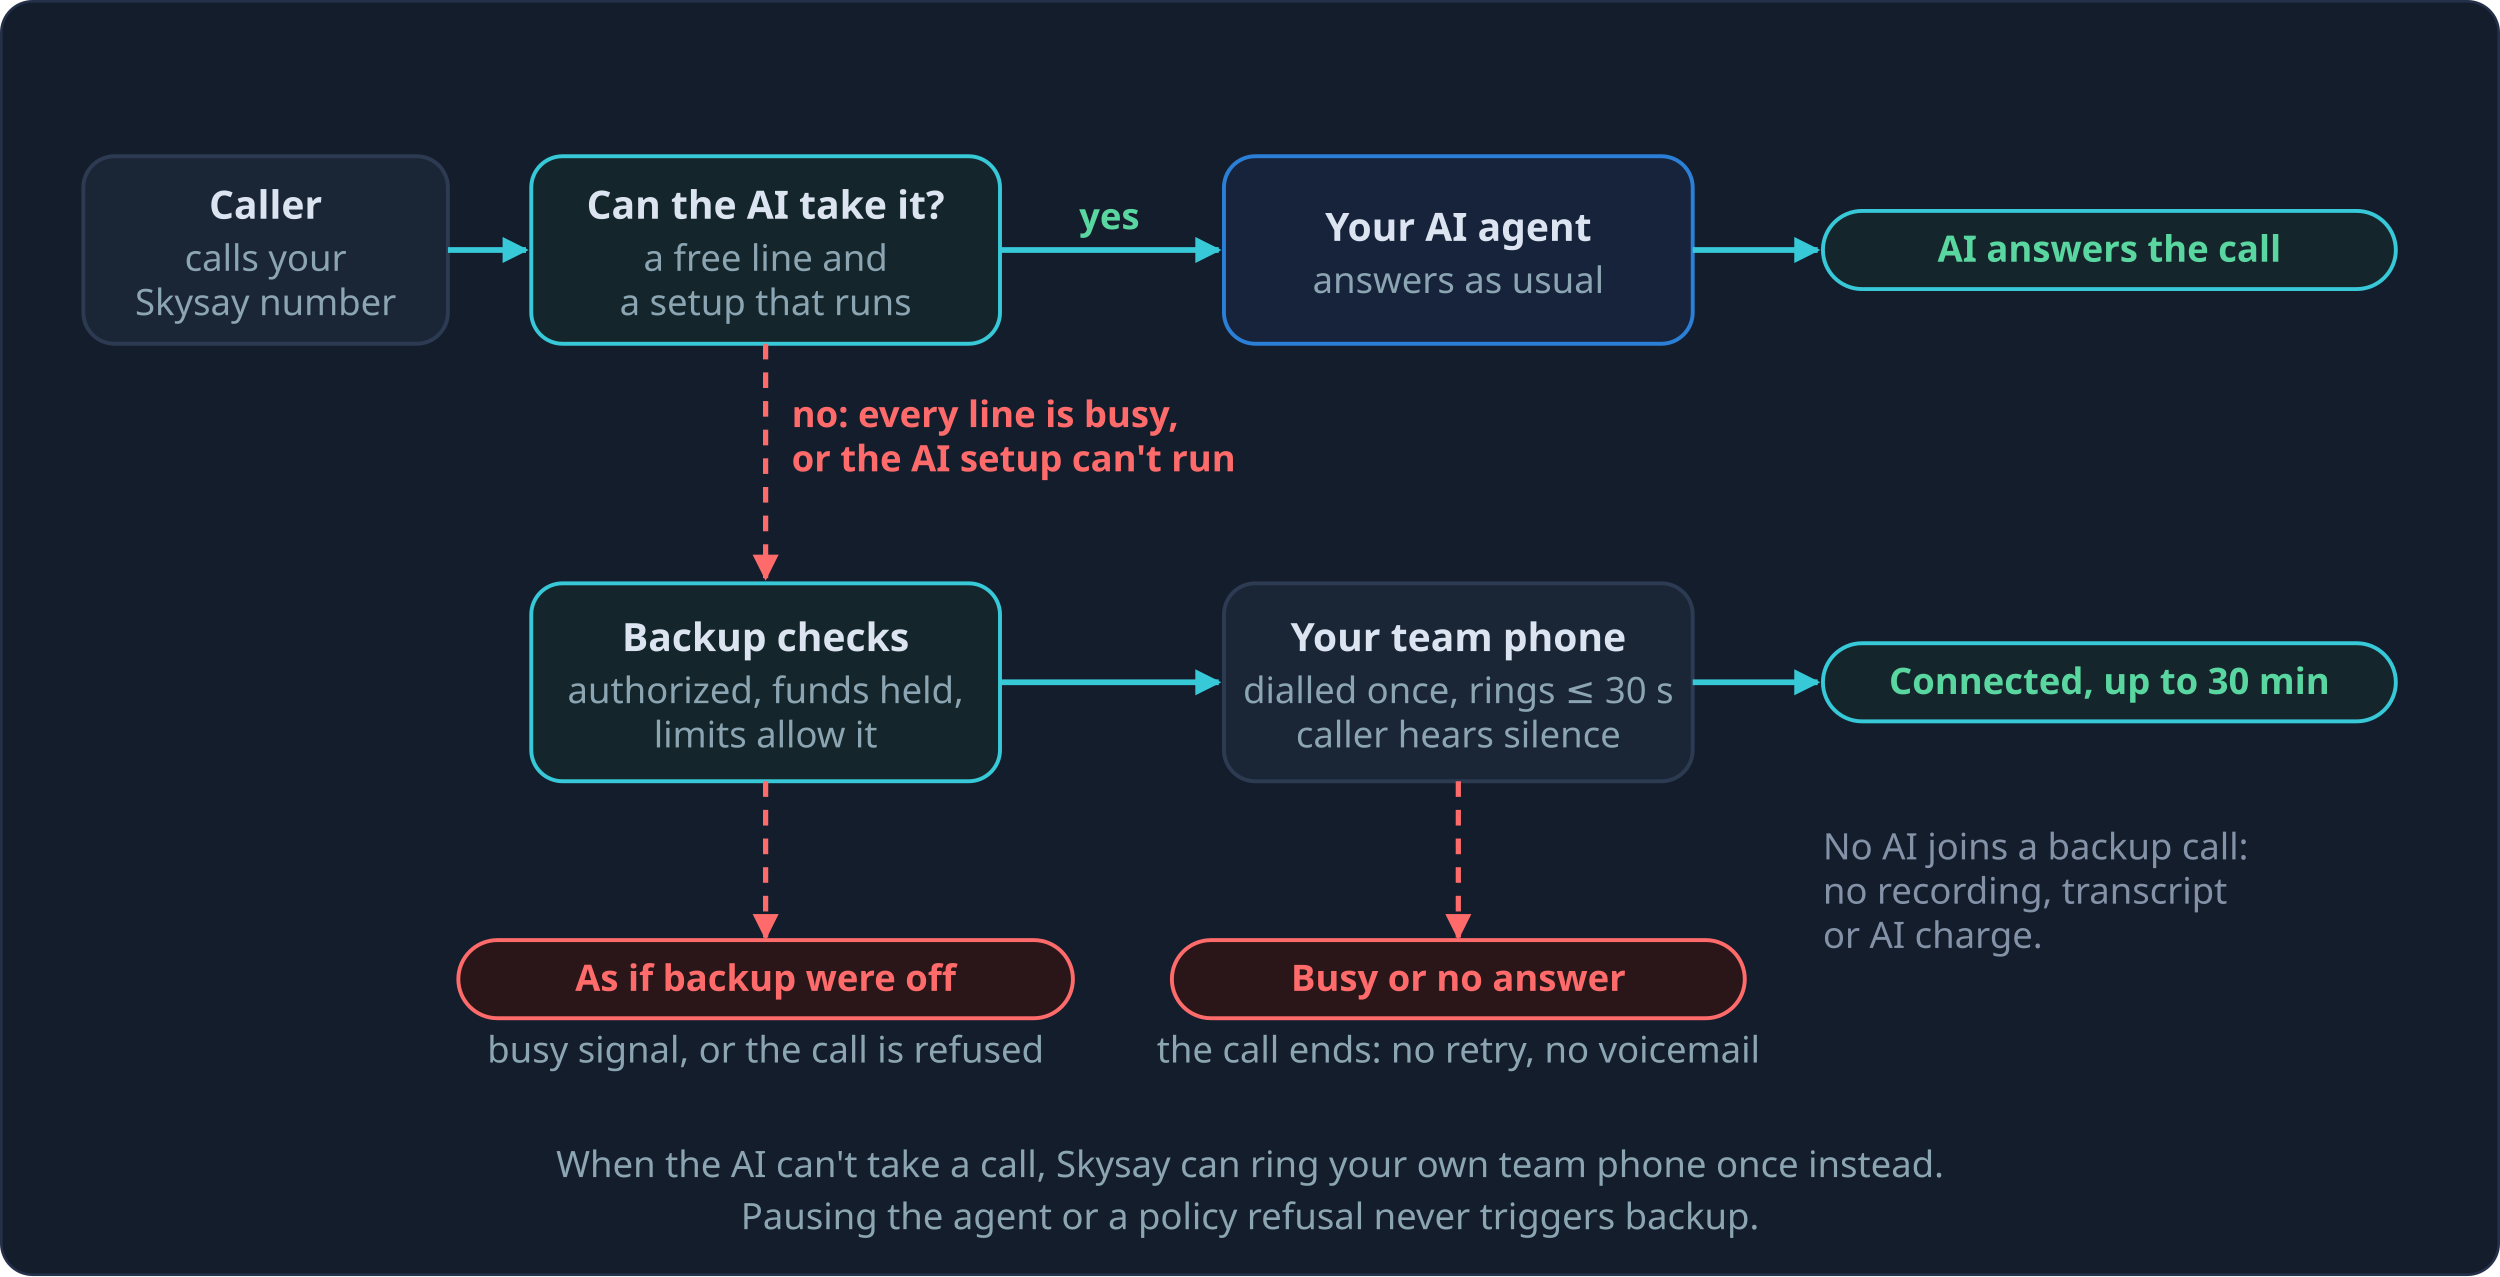
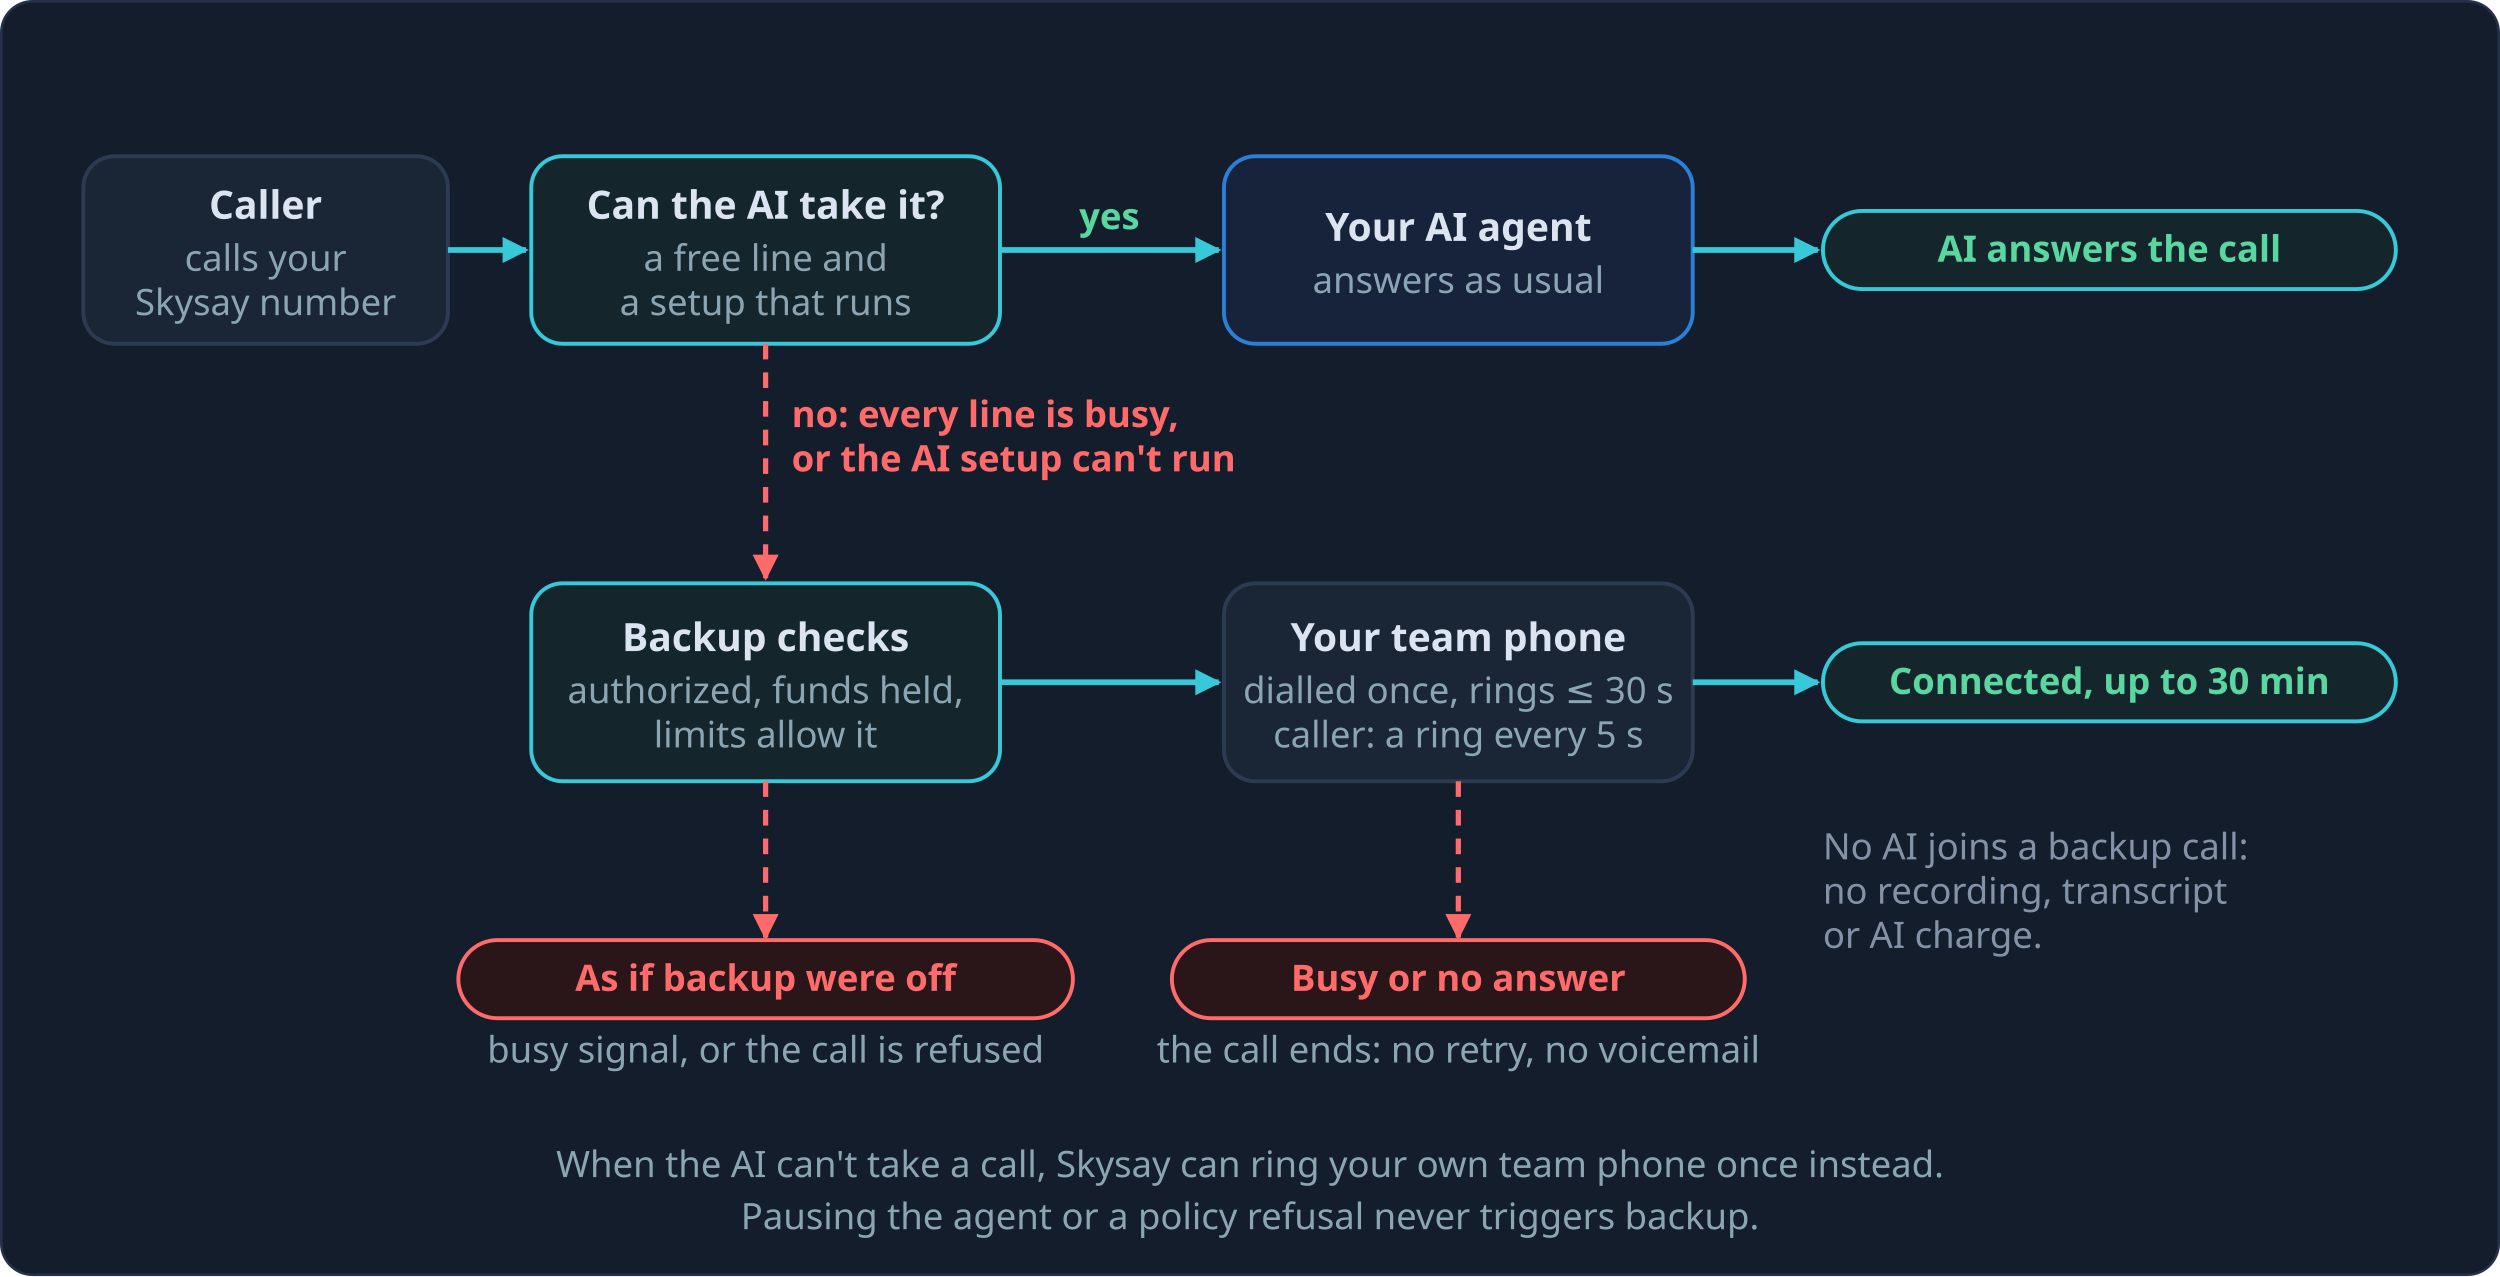
<svg xmlns="http://www.w3.org/2000/svg" viewBox="0 0 960 490" width="960" height="490" role="img" aria-label="Phone backup: when the AI cannot take a call, Skysay rings your team phone once" font-family="'Geist Variable', ui-sans-serif, system-ui, sans-serif">
  <defs>
    <marker id="h-main" viewBox="0 0 10 10" refX="9" refY="5" markerWidth="10" markerHeight="10" markerUnits="userSpaceOnUse" orient="auto-start-reverse">
      <path d="M0,0 L10,5 L0,10 z" fill="#37c9d8" />
    </marker>
    <marker id="h-sec" viewBox="0 0 10 10" refX="9" refY="5" markerWidth="10" markerHeight="10" markerUnits="userSpaceOnUse" orient="auto-start-reverse">
      <path d="M0,0 L10,5 L0,10 z" fill="#8492a8" />
    </marker>
    <marker id="h-fail" viewBox="0 0 10 10" refX="9" refY="5" markerWidth="10" markerHeight="10" markerUnits="userSpaceOnUse" orient="auto-start-reverse">
      <path d="M0,0 L10,5 L0,10 z" fill="#ff6b6b" />
    </marker>
  </defs>
  <rect x="0.5" y="0.5" width="959" height="489" rx="12" fill="#141d2c" stroke="#243049" stroke-width="1" />
  <rect x="32" y="60" width="140" height="72" rx="12" fill="#1a2536" stroke="#2c3a52" stroke-width="1.5" />
  <text x="102.0" y="84.0" font-size="15" fill="#dbe4f0" text-anchor="middle" font-weight="600">Caller</text>
  <text x="102.0" y="104.0" font-size="14" fill="#8ca5b2" text-anchor="middle">calls your</text>
  <text x="102.0" y="121.0" font-size="14" fill="#8ca5b2" text-anchor="middle">Skysay number</text>
  <rect x="204" y="60" width="180" height="72" rx="12" fill="#14262b" stroke="#37c9d8" stroke-width="1.5" />
  <text x="294.0" y="84.0" font-size="15" fill="#dbe4f0" text-anchor="middle" font-weight="600">Can the AI take it?</text>
  <text x="294.0" y="104.0" font-size="14" fill="#8ca5b2" text-anchor="middle">a free line and</text>
  <text x="294.0" y="121.0" font-size="14" fill="#8ca5b2" text-anchor="middle">a setup that runs</text>
  <rect x="470" y="60" width="180" height="72" rx="12" fill="#16233a" stroke="#2b7fd6" stroke-width="1.5" />
  <text x="560.0" y="92.5" font-size="15" fill="#dbe4f0" text-anchor="middle" font-weight="600">Your AI agent</text>
  <text x="560.0" y="112.5" font-size="14" fill="#8ca5b2" text-anchor="middle">answers as usual</text>
  <rect x="700.0" y="81.0" width="220" height="30" rx="15.0" fill="#14262b" stroke="#37c9d8" stroke-width="1.5" />
  <text x="810" y="100.5" font-size="14" fill="#5ad6a0" text-anchor="middle" font-weight="600">AI answers the call</text>
  <path d="M172,96 L202,96" fill="none" stroke="#37c9d8" stroke-width="2.2" stroke-linejoin="round" marker-end="url(#h-main)" />
  <path d="M384,96 L468,96" fill="none" stroke="#37c9d8" stroke-width="2.2" stroke-linejoin="round" marker-end="url(#h-main)" />
  <text x="426" y="88" font-size="14" fill="#5ad6a0" text-anchor="middle" font-weight="600">yes</text>
  <path d="M650,96 L698,96" fill="none" stroke="#37c9d8" stroke-width="2.2" stroke-linejoin="round" marker-end="url(#h-main)" />
  <path d="M294,132 L294,222" fill="none" stroke="#ff6b6b" stroke-width="2" stroke-dasharray="6 5" stroke-linejoin="round" marker-end="url(#h-fail)" />
  <text x="304" y="164" font-size="14" fill="#ff6b6b" text-anchor="start" font-weight="600">no: every line is busy,</text>
  <text x="304" y="181" font-size="14" fill="#ff6b6b" text-anchor="start" font-weight="600">or the AI setup can't run</text>
  <rect x="204" y="224" width="180" height="76" rx="12" fill="#14262b" stroke="#37c9d8" stroke-width="1.5" />
  <text x="294.0" y="250.0" font-size="15" fill="#dbe4f0" text-anchor="middle" font-weight="600">Backup checks</text>
  <text x="294.0" y="270.0" font-size="14" fill="#8ca5b2" text-anchor="middle">authorized, funds held,</text>
  <text x="294.0" y="287.0" font-size="14" fill="#8ca5b2" text-anchor="middle">limits allow it</text>
  <rect x="470" y="224" width="180" height="76" rx="12" fill="#1a2536" stroke="#2c3a52" stroke-width="1.5" />
  <text x="560.0" y="250.0" font-size="15" fill="#dbe4f0" text-anchor="middle" font-weight="600">Your team phone</text>
  <text x="560.0" y="270.0" font-size="14" fill="#8ca5b2" text-anchor="middle">dialled once, rings ≤ 30 s</text>
-   <text x="560.0" y="287.0" font-size="14" fill="#8ca5b2" text-anchor="middle">caller hears silence</text>
+   <text x="560.0" y="287.0" font-size="14" fill="#8ca5b2" text-anchor="middle">caller: a ring every 5 s</text>
  <path d="M384,262 L468,262" fill="none" stroke="#37c9d8" stroke-width="2.2" stroke-linejoin="round" marker-end="url(#h-main)" />
  <rect x="700.0" y="247.0" width="220" height="30" rx="15.0" fill="#14262b" stroke="#37c9d8" stroke-width="1.5" />
  <text x="810" y="266.5" font-size="14" fill="#5ad6a0" text-anchor="middle" font-weight="600">Connected, up to 30 min</text>
  <path d="M650,262 L698,262" fill="none" stroke="#37c9d8" stroke-width="2.2" stroke-linejoin="round" marker-end="url(#h-main)" />
  <path d="M294,300 L294,360" fill="none" stroke="#ff6b6b" stroke-width="2" stroke-dasharray="6 5" stroke-linejoin="round" marker-end="url(#h-fail)" />
  <rect x="176.0" y="361.0" width="236" height="30" rx="15.0" fill="#2a1618" stroke="#ff6b6b" stroke-width="1.5" />
  <text x="294" y="380.5" font-size="14" fill="#ff6b6b" text-anchor="middle" font-weight="600">As if backup were off</text>
  <text x="294" y="408" font-size="14" fill="#8ca5b2" text-anchor="middle">busy signal, or the call is refused</text>
  <path d="M560,300 L560,360" fill="none" stroke="#ff6b6b" stroke-width="2" stroke-dasharray="6 5" stroke-linejoin="round" marker-end="url(#h-fail)" />
  <rect x="450.0" y="361.0" width="220" height="30" rx="15.0" fill="#2a1618" stroke="#ff6b6b" stroke-width="1.5" />
  <text x="560" y="380.5" font-size="14" fill="#ff6b6b" text-anchor="middle" font-weight="600">Busy or no answer</text>
  <text x="560" y="408" font-size="14" fill="#8ca5b2" text-anchor="middle">the call ends: no retry, no voicemail</text>
  <text x="700" y="330" font-size="14" fill="#8492a8" text-anchor="start">No AI joins a backup call:</text>
  <text x="700" y="347" font-size="14" fill="#8492a8" text-anchor="start">no recording, transcript</text>
  <text x="700" y="364" font-size="14" fill="#8492a8" text-anchor="start">or AI charge.</text>
  <text x="480" y="452" font-size="14" fill="#8ca5b2" text-anchor="middle">When the AI can't take a call, Skysay can ring your own team phone once instead.</text>
  <text x="480" y="472" font-size="14" fill="#8ca5b2" text-anchor="middle">Pausing the agent or a policy refusal never triggers backup.</text>
</svg>
